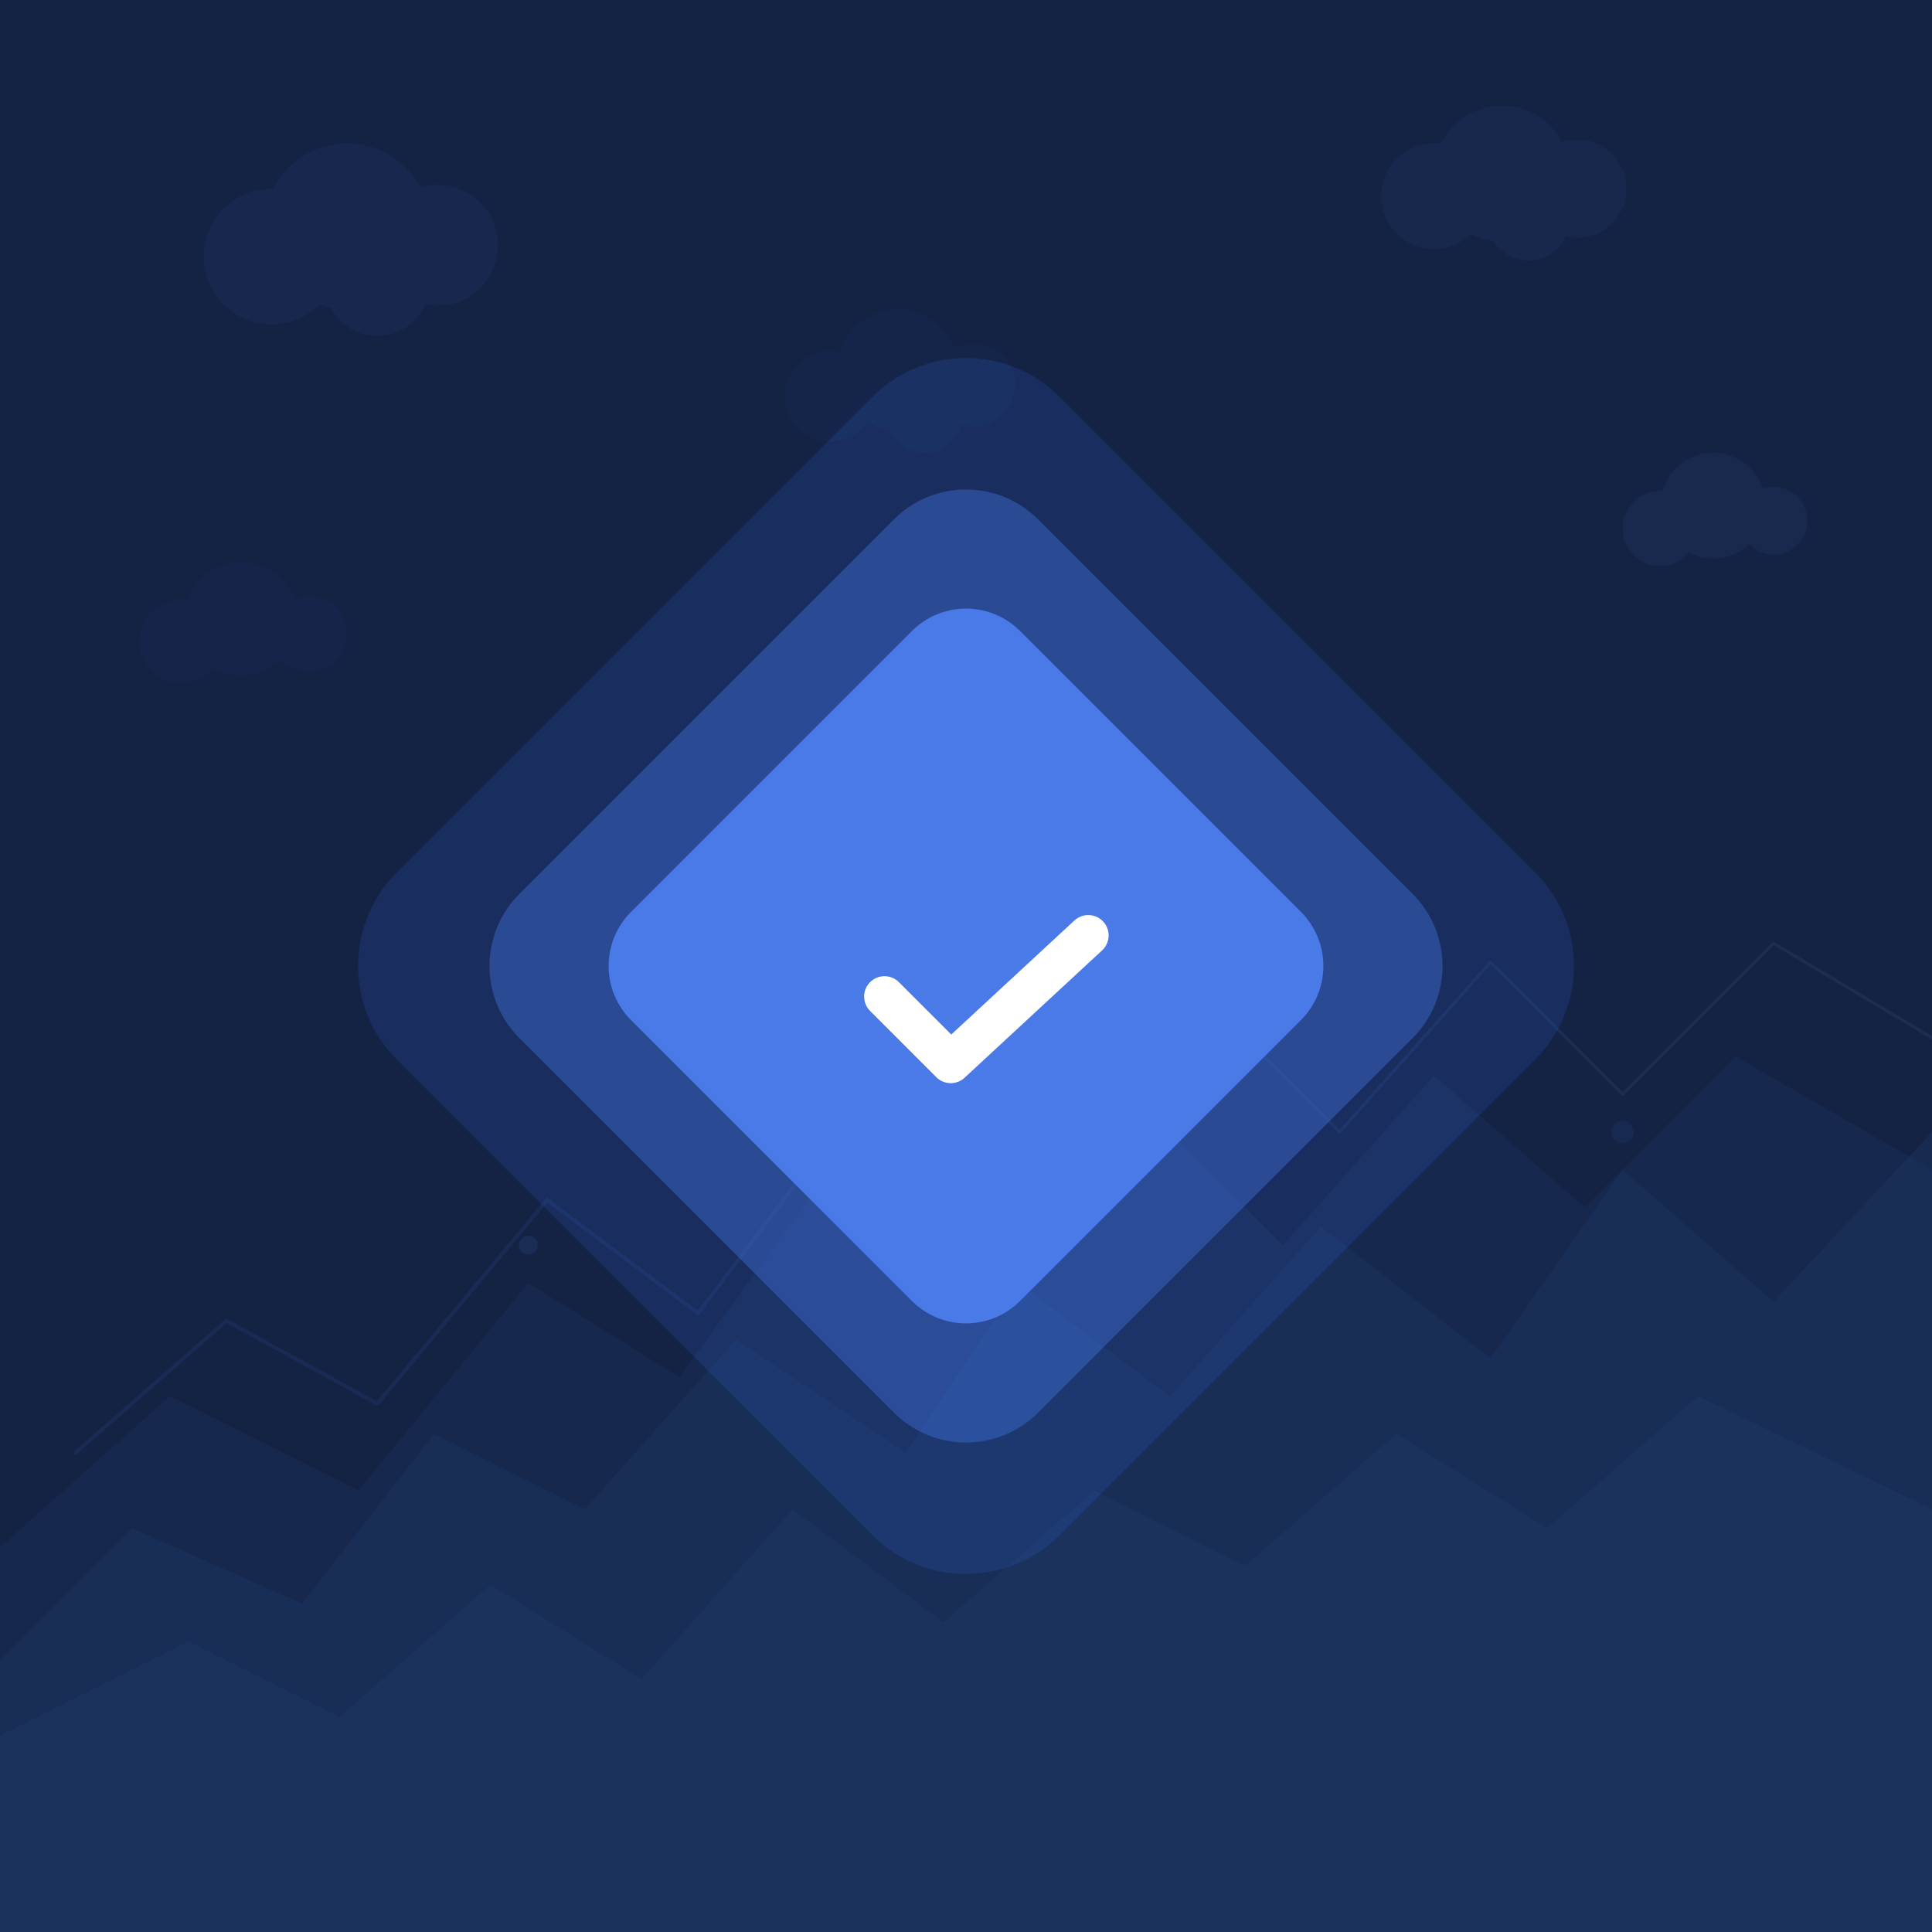
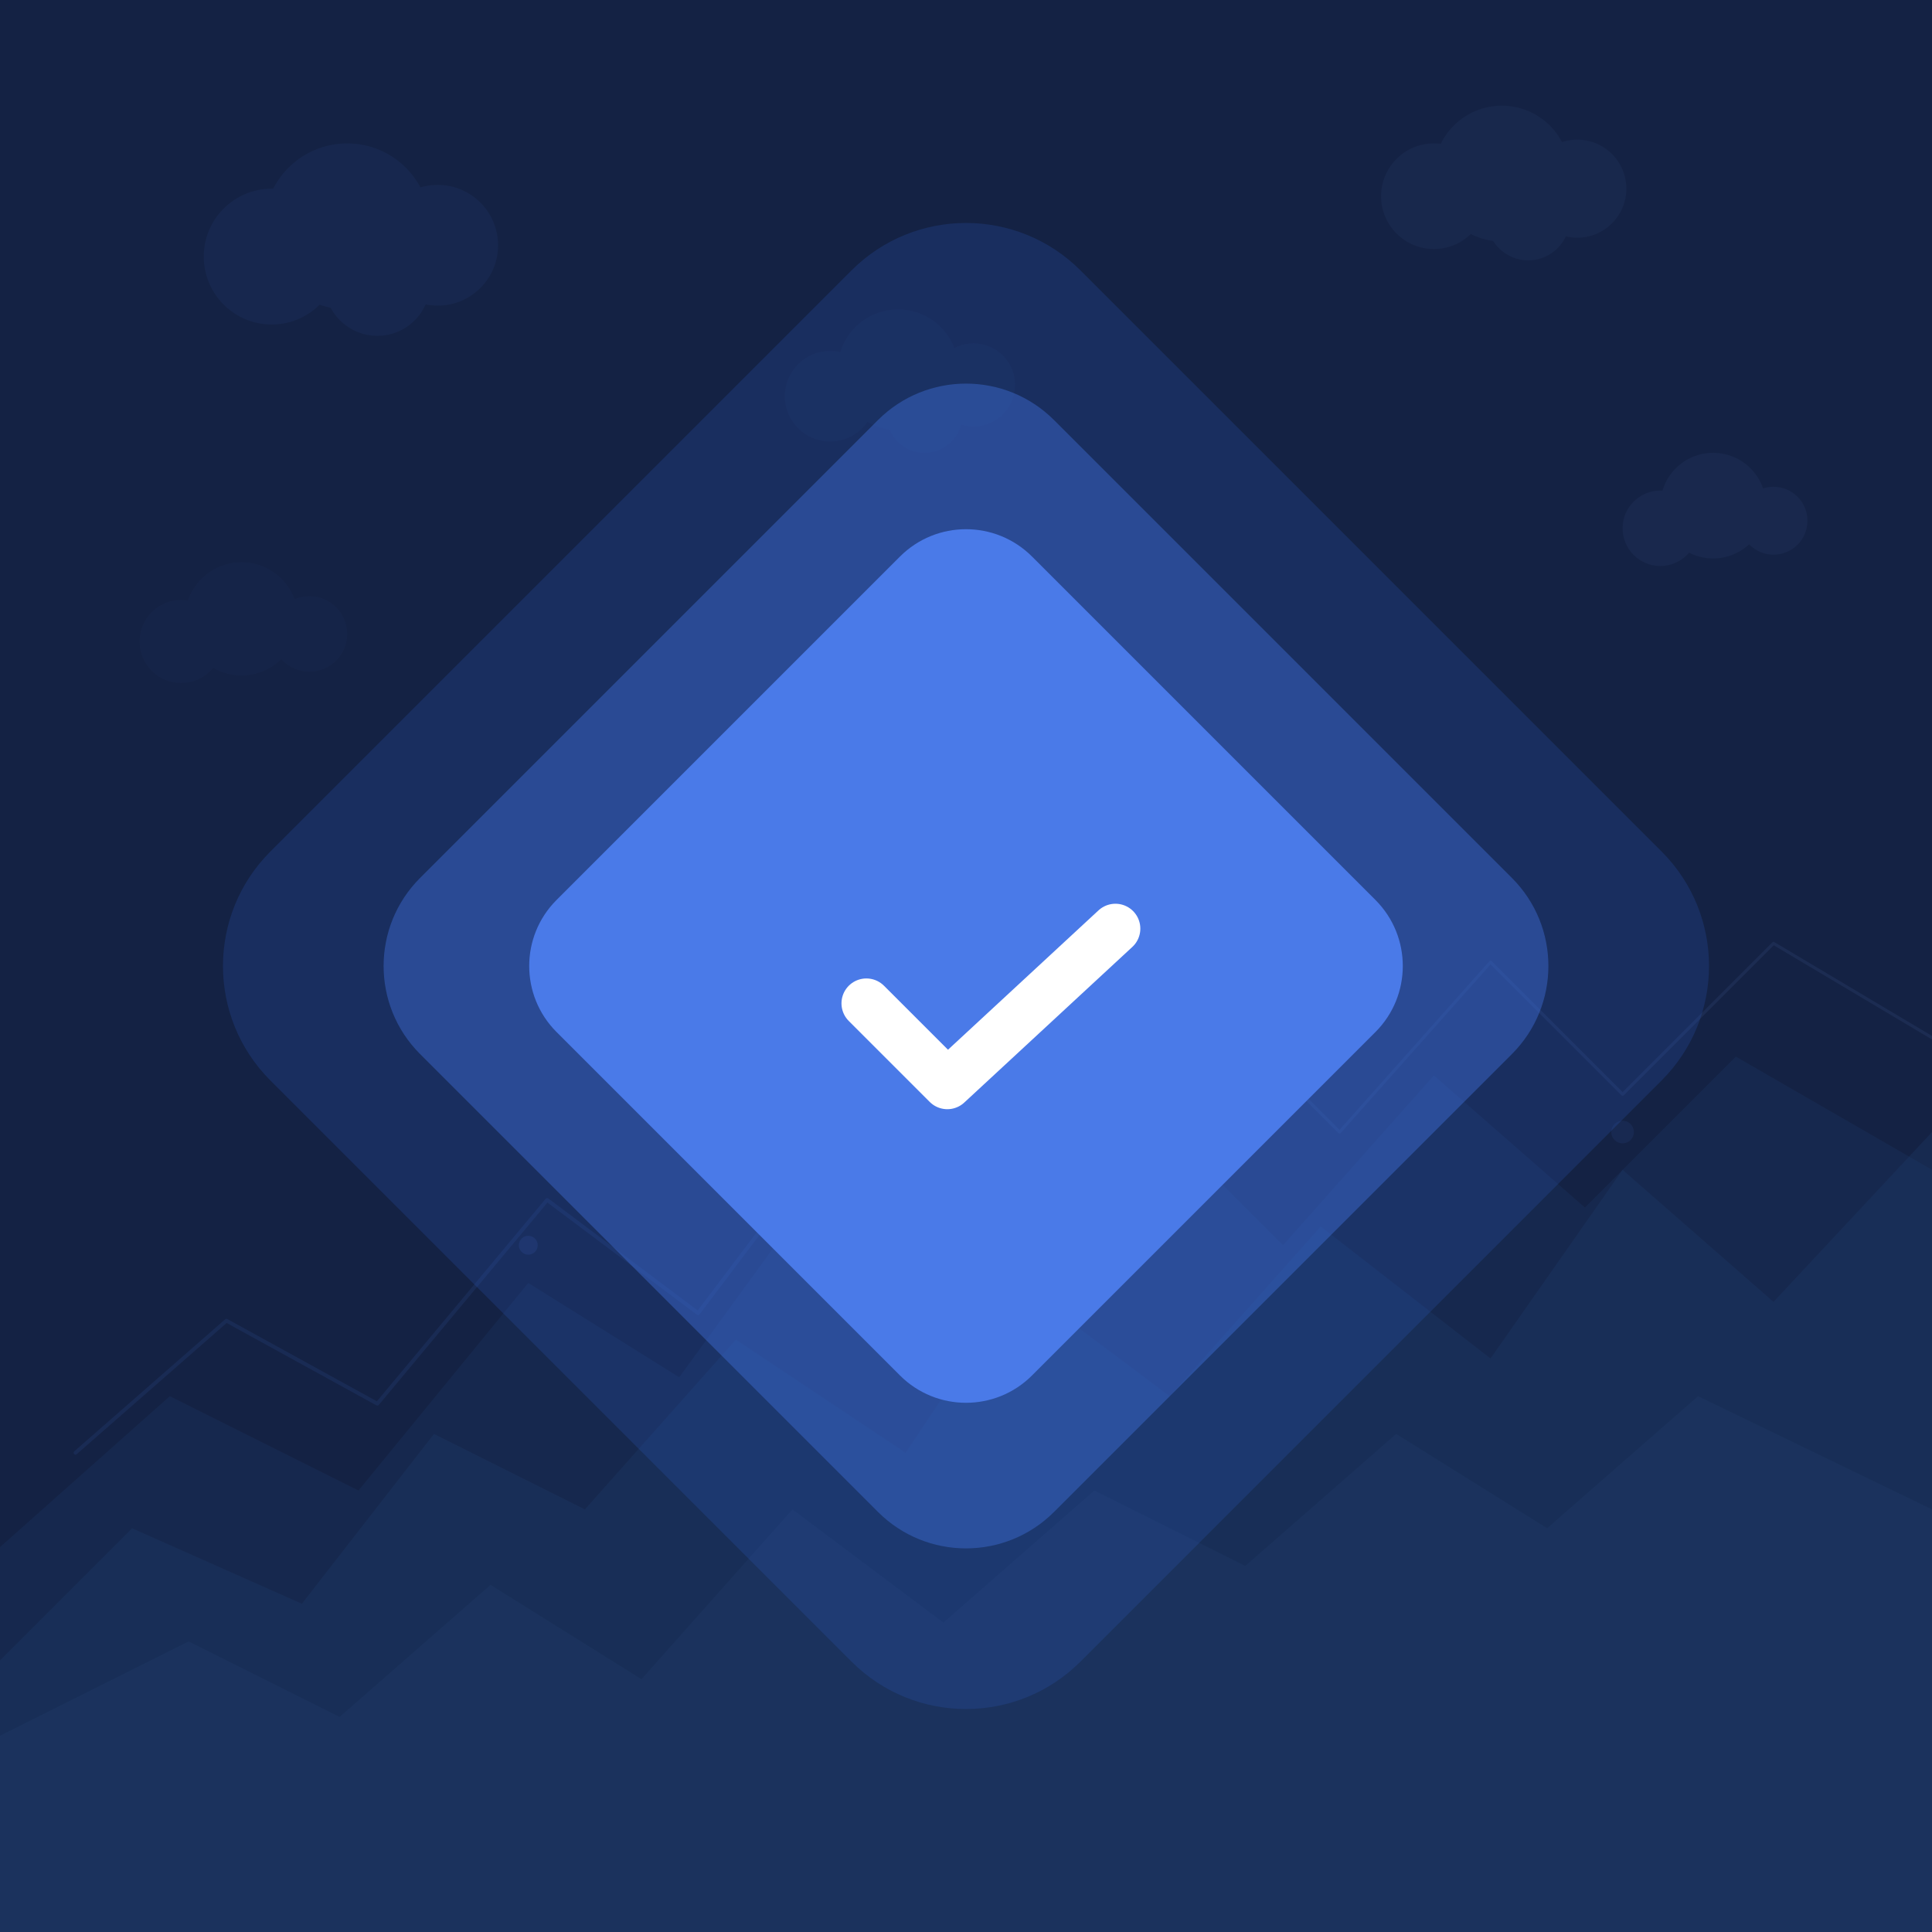
<svg xmlns="http://www.w3.org/2000/svg" viewBox="0 0 512 512" width="512" height="512">
  <defs>
    <clipPath id="iosA">
      <path d="M392,512H120C53.7,512,0,458.3,0,392V120C0,53.7,53.7,0,120,0H392C458.3,0,512,53.7,512,120V392C512,458.3,458.3,512,392,512Z" clip-rule="evenodd" />
    </clipPath>
  </defs>
  <g>
    <rect width="512" height="512" fill="#142244" />
    <g opacity=".06" fill="#4a7ae8">
      <circle cx="72" cy="68" r="18" />
      <circle cx="92" cy="60" r="22" />
      <circle cx="116" cy="65" r="16" />
      <circle cx="100" cy="75" r="14" />
    </g>
    <g opacity=".045" fill="#7ba3f7">
      <circle cx="380" cy="52" r="14" />
      <circle cx="398" cy="46" r="18" />
      <circle cx="418" cy="50" r="13" />
      <circle cx="405" cy="58" r="11" />
    </g>
    <g opacity=".035" fill="#4a7ae8">
      <circle cx="220" cy="105" r="12" />
      <circle cx="238" cy="98" r="16" />
      <circle cx="258" cy="102" r="11" />
      <circle cx="245" cy="110" r="10" />
    </g>
    <g opacity=".05" fill="#7ba3f7">
      <circle cx="440" cy="140" r="10" />
      <circle cx="454" cy="134" r="14" />
      <circle cx="470" cy="138" r="9" />
    </g>
    <g opacity=".03" fill="#4a7ae8">
      <circle cx="48" cy="170" r="11" />
      <circle cx="64" cy="164" r="15" />
      <circle cx="82" cy="168" r="10" />
    </g>
    <polygon points="0,512 0,410 45,370 95,395 140,340 180,365 220,310 265,350 300,290 340,330 380,285 420,320 460,280 512,310 512,512" fill="#1a3460" opacity=".35" />
    <polygon points="0,512 0,440 35,405 80,425 115,380 155,400 195,355 240,385 270,340 310,370 350,325 395,360 430,310 470,345 512,300 512,512" fill="#1e3b6a" opacity=".3" />
    <polygon points="0,512 0,460 50,435 90,455 130,420 170,445 210,400 250,430 290,395 330,415 370,380 410,405 450,370 512,400 512,512" fill="#223f6e" opacity=".25" />
    <polyline points="20,385 60,350 100,372 145,318 185,348 225,295 260,335" fill="none" stroke="#4a7ae8" stroke-width="1" opacity=".1" stroke-linecap="round" stroke-linejoin="round" />
    <polyline points="280,310 320,265 355,300 395,255 430,290 470,250 512,275" fill="none" stroke="#7ba3f7" stroke-width="0.8" opacity=".08" stroke-linecap="round" stroke-linejoin="round" />
    <circle cx="140" cy="330" r="2.5" fill="#4a7ae8" opacity=".12" />
    <circle cx="300" cy="280" r="2" fill="#7ba3f7" opacity=".1" />
    <circle cx="430" cy="300" r="3" fill="#4a7ae8" opacity=".08" />
-     <g transform="translate(256,256) scale(1.35)">
+     <g transform="translate(256,256) scale(1.65)">
      <rect x="-92" y="-92" width="184" height="184" rx="26" fill="#2b5fcf" opacity=".2" transform="rotate(45)" />
    </g>
-     <g transform="translate(256,256) scale(1.35)">
+     <g transform="translate(256,256) scale(1.65)">
      <rect x="-72" y="-72" width="144" height="144" rx="20" fill="#3d6dd4" opacity=".45" transform="rotate(45)" />
    </g>
-     <g transform="translate(256,256) scale(1.35)">
+     <g transform="translate(256,256) scale(1.65)">
      <rect x="-54" y="-54" width="108" height="108" rx="15" fill="#4a7ae8" transform="rotate(45)" />
      <polyline points="-16,6 -3,19 24,-6" fill="none" stroke="#fff" stroke-width="8" stroke-linecap="round" stroke-linejoin="round" />
    </g>
  </g>
</svg>
